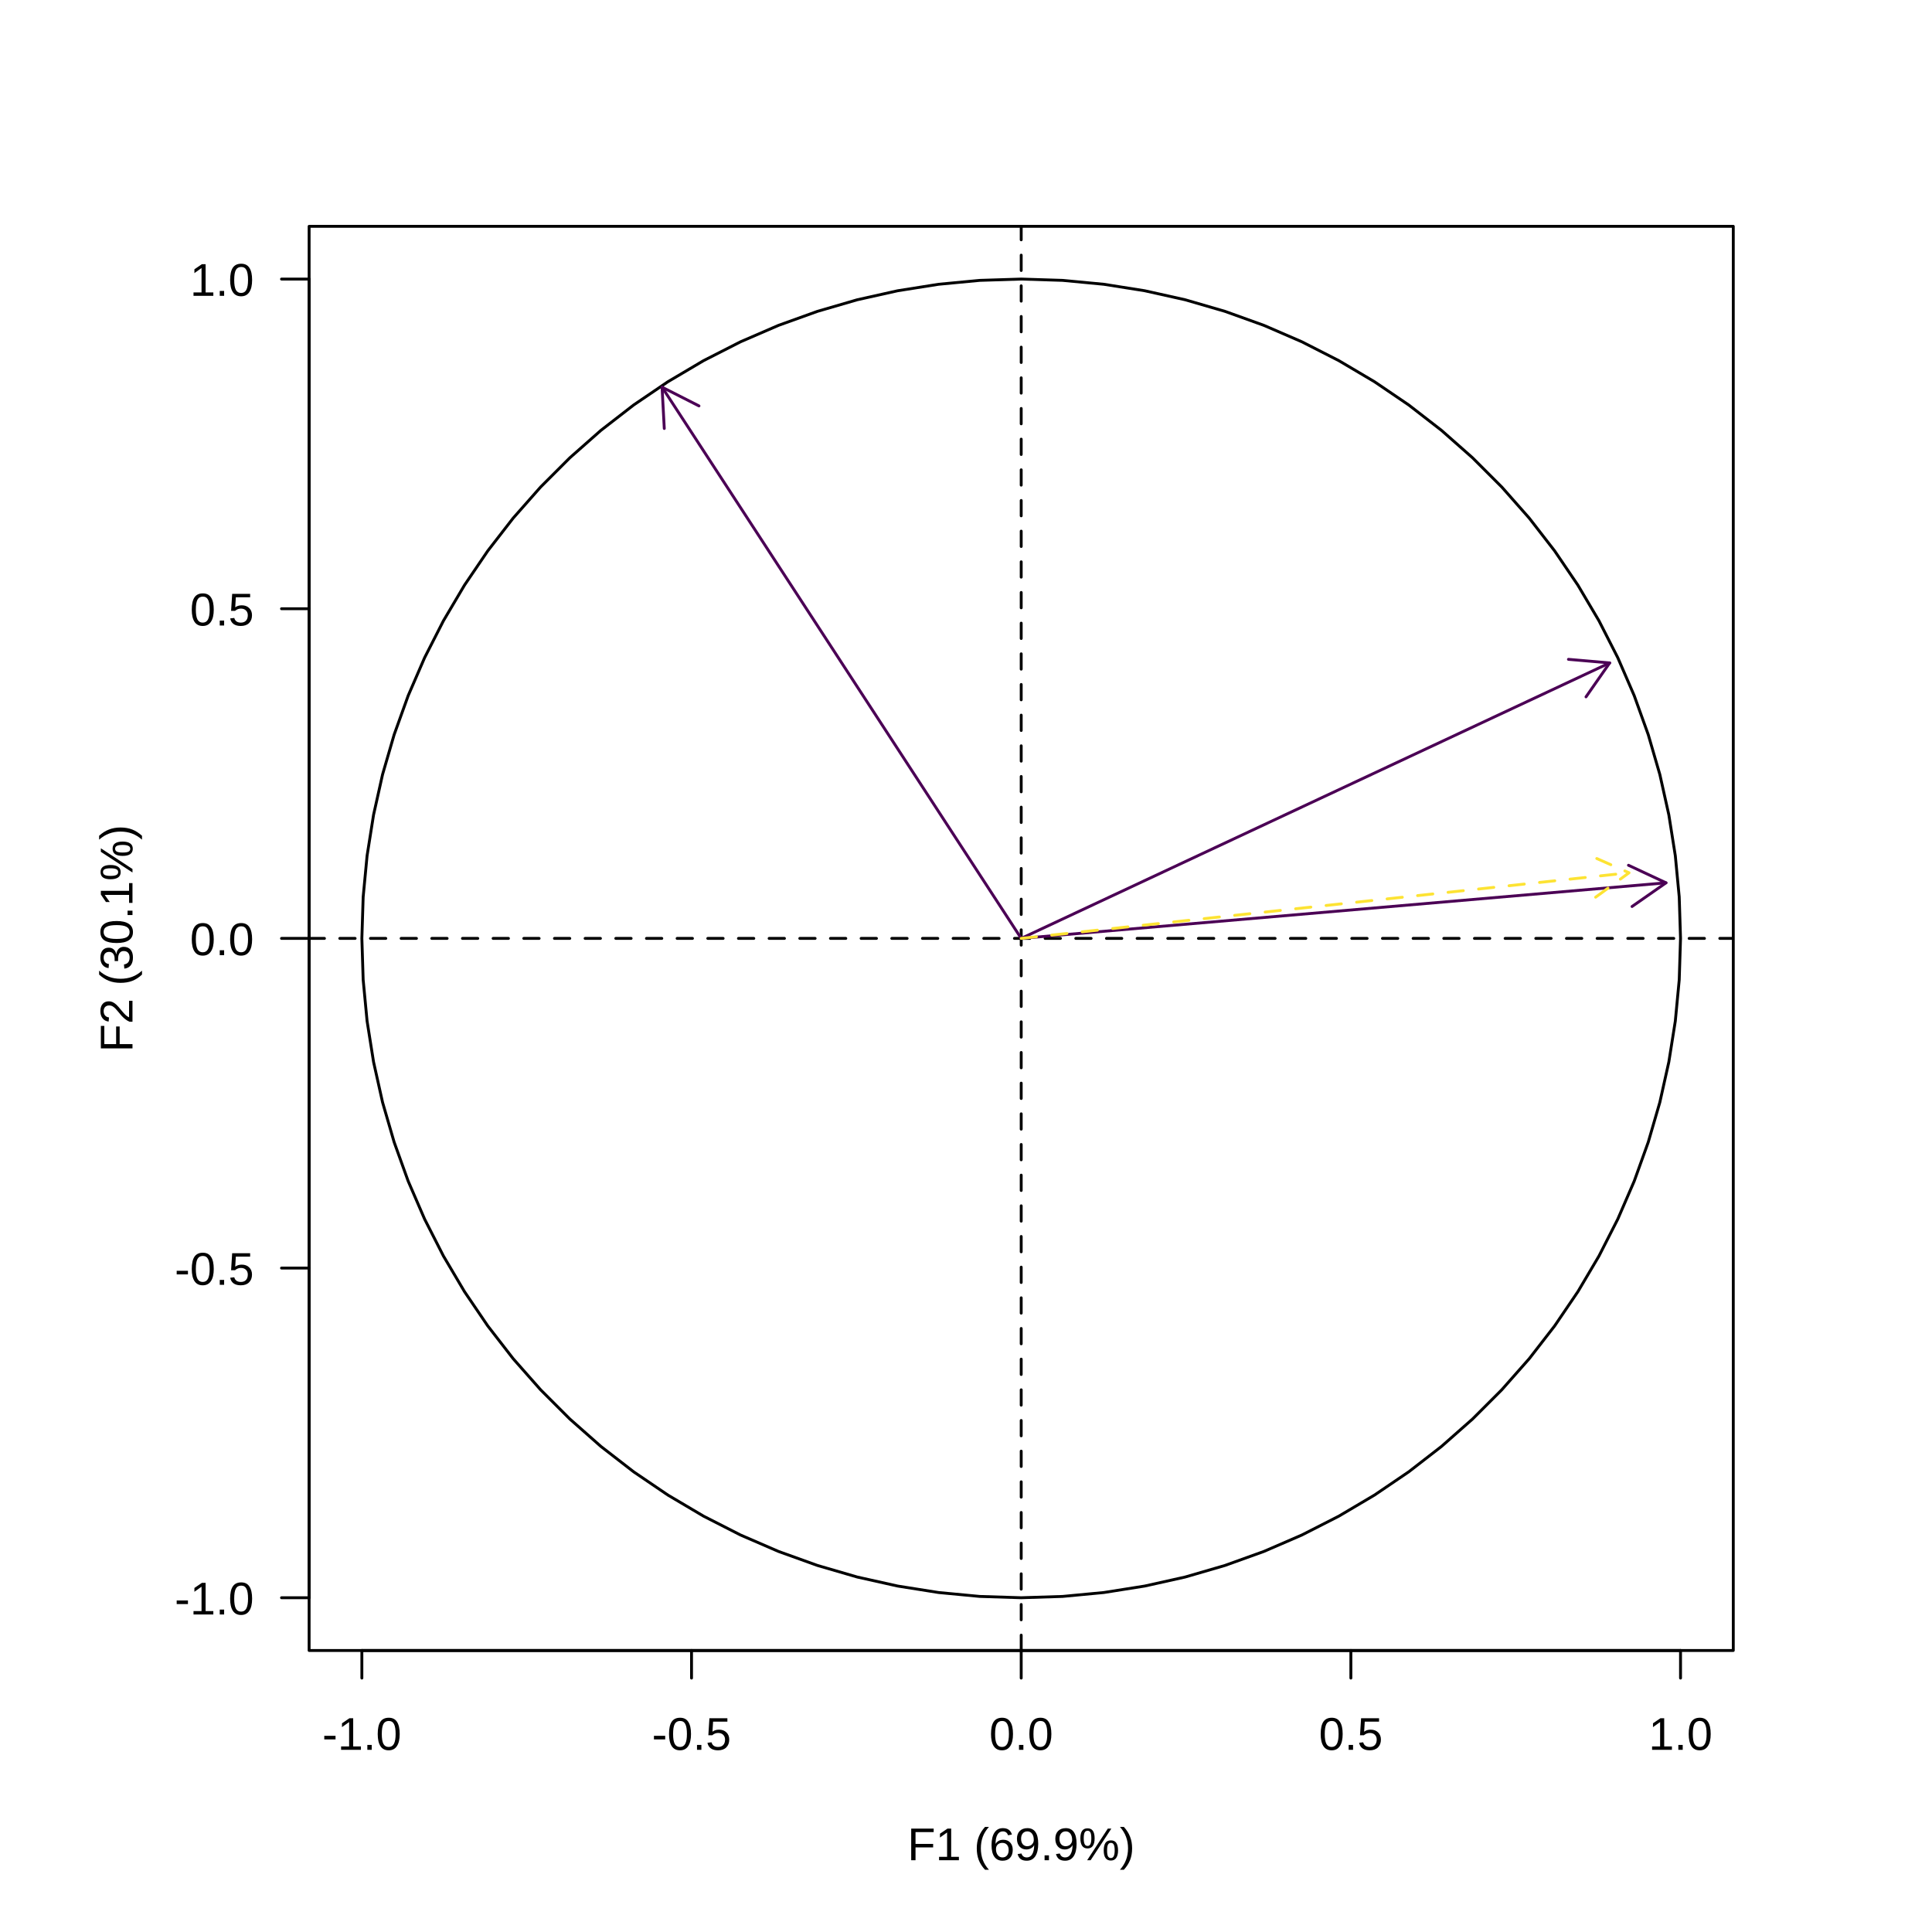
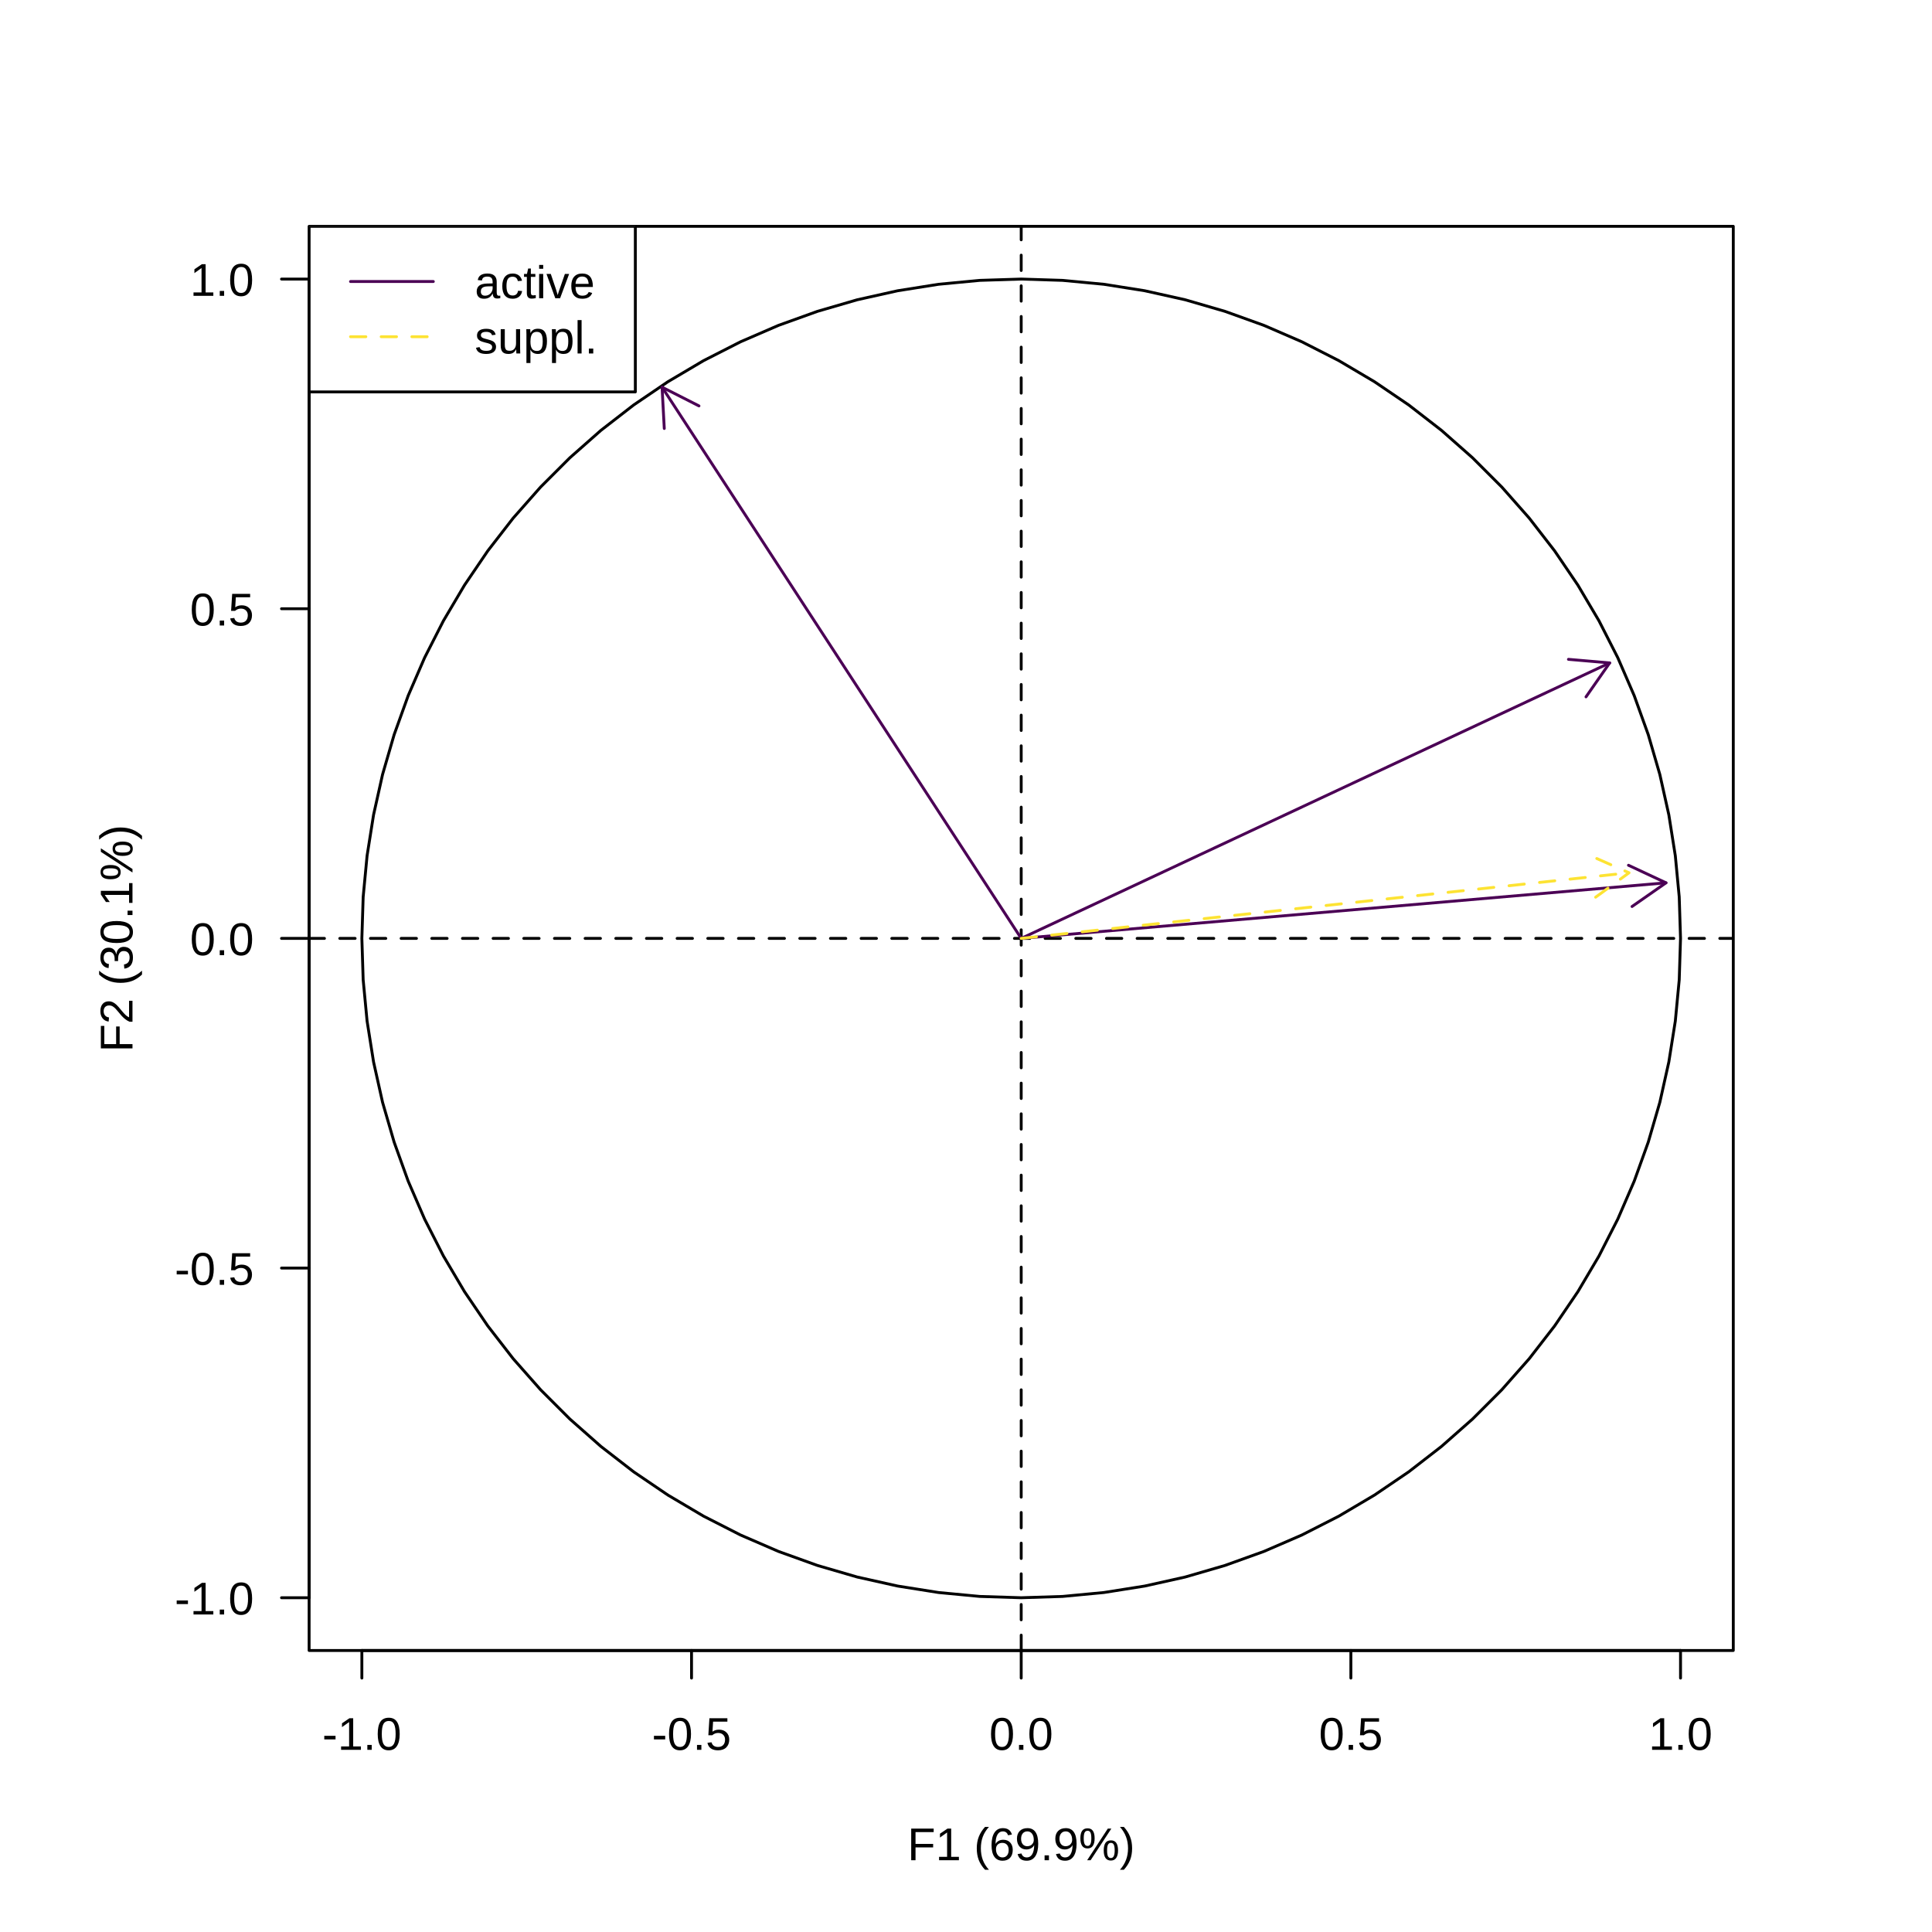
<svg xmlns="http://www.w3.org/2000/svg" class="svglite" width="504.00pt" height="504.00pt" viewBox="0 0 504.00 504.00">
  <defs>
    <style type="text/css">
    .svglite line, .svglite polyline, .svglite polygon, .svglite path, .svglite rect, .svglite circle {
      fill: none;
      stroke: #000000;
      stroke-linecap: round;
      stroke-linejoin: round;
      stroke-miterlimit: 10.00;
    }
    .svglite text {
      white-space: pre;
    }
  </style>
  </defs>
  <rect width="100%" height="100%" style="stroke: none; fill: #FFFFFF;" />
  <defs>
    <clipPath id="cpMC4wMHw1MDQuMDB8MC4wMHw1MDQuMDA=">
      <rect x="0.00" y="0.00" width="504.00" height="504.00" />
    </clipPath>
  </defs>
  <g clip-path="url(#cpMC4wMHw1MDQuMDB8MC4wMHw1MDQuMDA=)">
</g>
  <defs>
    <clipPath id="cpODAuNjR8NDUyLjE2fDU5LjA0fDQzMC41Ng==">
      <rect x="80.64" y="59.04" width="371.52" height="371.52" />
    </clipPath>
  </defs>
  <g clip-path="url(#cpODAuNjR8NDUyLjE2fDU5LjA0fDQzMC41Ng==)">
    <line x1="80.64" y1="244.80" x2="452.16" y2="244.80" style="stroke-width: 0.75; stroke-dasharray: 4.00,4.00;" />
    <line x1="266.40" y1="430.56" x2="266.40" y2="59.04" style="stroke-width: 0.75; stroke-dasharray: 4.00,4.00;" />
    <polygon points="438.40,244.80 438.06,234.00 437.04,223.24 435.35,212.57 433.00,202.03 429.98,191.65 426.32,181.48 422.03,171.57 417.12,161.94 411.62,152.64 405.55,143.70 398.93,135.16 391.78,127.06 384.14,119.42 376.04,112.27 367.50,105.65 358.56,99.58 349.26,94.08 339.63,89.17 329.72,84.88 319.55,81.22 309.17,78.20 298.63,75.85 287.96,74.16 277.20,73.14 266.40,72.80 255.60,73.14 244.84,74.16 234.17,75.85 223.63,78.20 213.25,81.22 203.08,84.88 193.17,89.17 183.54,94.08 174.24,99.58 165.30,105.65 156.76,112.27 148.66,119.42 141.02,127.06 133.87,135.16 127.25,143.70 121.18,152.64 115.68,161.94 110.77,171.57 106.48,181.48 102.82,191.65 99.80,202.03 97.45,212.57 95.76,223.24 94.74,234.00 94.40,244.80 94.74,255.60 95.76,266.36 97.45,277.03 99.80,287.57 102.82,297.95 106.48,308.12 110.77,318.03 115.68,327.66 121.18,336.96 127.25,345.90 133.87,354.44 141.02,362.54 148.66,370.18 156.76,377.33 165.30,383.95 174.24,390.02 183.54,395.52 193.17,400.43 203.08,404.72 213.25,408.38 223.63,411.40 234.17,413.75 244.84,415.44 255.60,416.46 266.40,416.80 277.20,416.46 287.96,415.44 298.63,413.75 309.17,411.40 319.55,408.38 329.72,404.72 339.63,400.43 349.26,395.52 358.56,390.02 367.50,383.95 376.04,377.33 384.14,370.18 391.78,362.54 398.93,354.44 405.55,345.90 411.62,336.96 417.12,327.66 422.03,318.03 426.32,308.12 429.98,297.95 433.00,287.57 435.35,277.03 437.04,266.36 438.06,255.60 " style="stroke-width: 0.75;" />
    <line x1="266.40" y1="244.80" x2="419.92" y2="172.93" style="stroke-width: 0.75; stroke: #4B0055;" />
    <polyline points="413.74,181.79 419.92,172.93 409.16,172.00 " style="stroke-width: 0.75; stroke: #4B0055;" />
    <line x1="266.40" y1="244.80" x2="172.71" y2="101.00" style="stroke-width: 0.75; stroke: #4B0055;" />
    <polyline points="182.34,105.89 172.71,101.00 173.29,111.78 " style="stroke-width: 0.75; stroke: #4B0055;" />
    <line x1="266.40" y1="244.80" x2="434.61" y2="230.30" style="stroke-width: 0.75; stroke: #4B0055;" />
    <polyline points="425.75,236.48 434.61,230.30 424.82,225.72 " style="stroke-width: 0.75; stroke: #4B0055;" />
    <line x1="266.40" y1="244.80" x2="424.97" y2="227.68" style="stroke-width: 0.75; stroke: #FDE333; stroke-dasharray: 4.00,4.00;" />
    <polyline points="416.25,234.05 424.97,227.68 415.10,223.32 " style="stroke-width: 0.75; stroke: #FDE333; stroke-dasharray: 4.00,4.00;" />
  </g>
  <g clip-path="url(#cpMC4wMHw1MDQuMDB8MC4wMHw1MDQuMDA=)">
    <line x1="94.40" y1="430.56" x2="438.40" y2="430.56" style="stroke-width: 0.75;" />
    <line x1="94.40" y1="430.56" x2="94.40" y2="437.76" style="stroke-width: 0.75;" />
    <line x1="180.40" y1="430.56" x2="180.40" y2="437.76" style="stroke-width: 0.75;" />
    <line x1="266.40" y1="430.56" x2="266.40" y2="437.76" style="stroke-width: 0.75;" />
    <line x1="352.40" y1="430.56" x2="352.40" y2="437.76" style="stroke-width: 0.75;" />
    <line x1="438.40" y1="430.56" x2="438.40" y2="437.76" style="stroke-width: 0.75;" />
    <text x="94.40" y="456.48" text-anchor="middle" style="font-size: 12.00px; font-family: &quot;Arial&quot;;" textLength="23.43px" lengthAdjust="spacingAndGlyphs">-1.0</text>
    <text x="180.40" y="456.48" text-anchor="middle" style="font-size: 12.00px; font-family: &quot;Arial&quot;;" textLength="23.43px" lengthAdjust="spacingAndGlyphs">-0.5</text>
    <text x="266.40" y="456.48" text-anchor="middle" style="font-size: 12.00px; font-family: &quot;Arial&quot;;" textLength="19.09px" lengthAdjust="spacingAndGlyphs">0.0</text>
    <text x="352.40" y="456.48" text-anchor="middle" style="font-size: 12.00px; font-family: &quot;Arial&quot;;" textLength="19.09px" lengthAdjust="spacingAndGlyphs">0.5</text>
    <text x="438.40" y="456.48" text-anchor="middle" style="font-size: 12.00px; font-family: &quot;Arial&quot;;" textLength="19.09px" lengthAdjust="spacingAndGlyphs">1.0</text>
    <line x1="80.64" y1="416.80" x2="80.64" y2="72.80" style="stroke-width: 0.75;" />
    <line x1="80.64" y1="416.80" x2="73.44" y2="416.80" style="stroke-width: 0.75;" />
    <line x1="80.64" y1="330.80" x2="73.44" y2="330.80" style="stroke-width: 0.75;" />
    <line x1="80.64" y1="244.80" x2="73.44" y2="244.80" style="stroke-width: 0.75;" />
    <line x1="80.64" y1="158.80" x2="73.44" y2="158.80" style="stroke-width: 0.75;" />
    <line x1="80.64" y1="72.80" x2="73.44" y2="72.80" style="stroke-width: 0.75;" />
    <text x="66.24" y="421.17" text-anchor="end" style="font-size: 12.00px; font-family: &quot;Arial&quot;;" textLength="23.43px" lengthAdjust="spacingAndGlyphs">-1.0</text>
    <text x="66.24" y="335.17" text-anchor="end" style="font-size: 12.00px; font-family: &quot;Arial&quot;;" textLength="23.43px" lengthAdjust="spacingAndGlyphs">-0.5</text>
    <text x="66.24" y="249.17" text-anchor="end" style="font-size: 12.00px; font-family: &quot;Arial&quot;;" textLength="19.09px" lengthAdjust="spacingAndGlyphs">0.0</text>
    <text x="66.24" y="163.17" text-anchor="end" style="font-size: 12.00px; font-family: &quot;Arial&quot;;" textLength="19.09px" lengthAdjust="spacingAndGlyphs">0.5</text>
    <text x="66.24" y="77.17" text-anchor="end" style="font-size: 12.00px; font-family: &quot;Arial&quot;;" textLength="19.09px" lengthAdjust="spacingAndGlyphs">1.0</text>
    <polygon points="80.64,430.56 452.16,430.56 452.16,59.04 80.64,59.04 " style="stroke-width: 0.75;" />
    <text x="266.40" y="485.28" text-anchor="middle" style="font-size: 12.00px; font-family: &quot;Arial&quot;;" textLength="65.86px" lengthAdjust="spacingAndGlyphs">F1 (69.9%)</text>
    <text transform="translate(34.56,244.80) rotate(-90)" text-anchor="middle" style="font-size: 12.00px; font-family: &quot;Arial&quot;;" textLength="65.86px" lengthAdjust="spacingAndGlyphs">F2 (30.1%)</text>
  </g>
+   <g clip-path="url(#cpODAuNjR8NDUyLjE2fDU5LjA0fDQzMC41Ng==)">
+     <rect x="80.64" y="59.04" width="85.10" height="43.20" style="stroke-width: 0.75; fill: #FFFFFF;" />
+     <line x1="91.44" y1="73.44" x2="113.04" y2="73.44" style="stroke-width: 0.75; stroke: #4B0055;" />
+     <line x1="91.44" y1="87.84" x2="113.04" y2="87.84" style="stroke-width: 0.75; stroke: #FDE333; stroke-dasharray: 4.00,4.00;" />
+     <text x="123.84" y="77.81" style="font-size: 12.00px; font-family: &quot;Arial&quot;;" textLength="36.50px" lengthAdjust="spacingAndGlyphs">active</text>
+     <text x="123.84" y="92.21" style="font-size: 12.00px; font-family: &quot;Arial&quot;;" textLength="36.25px" lengthAdjust="spacingAndGlyphs">suppl.</text>
+   </g>
</svg>
